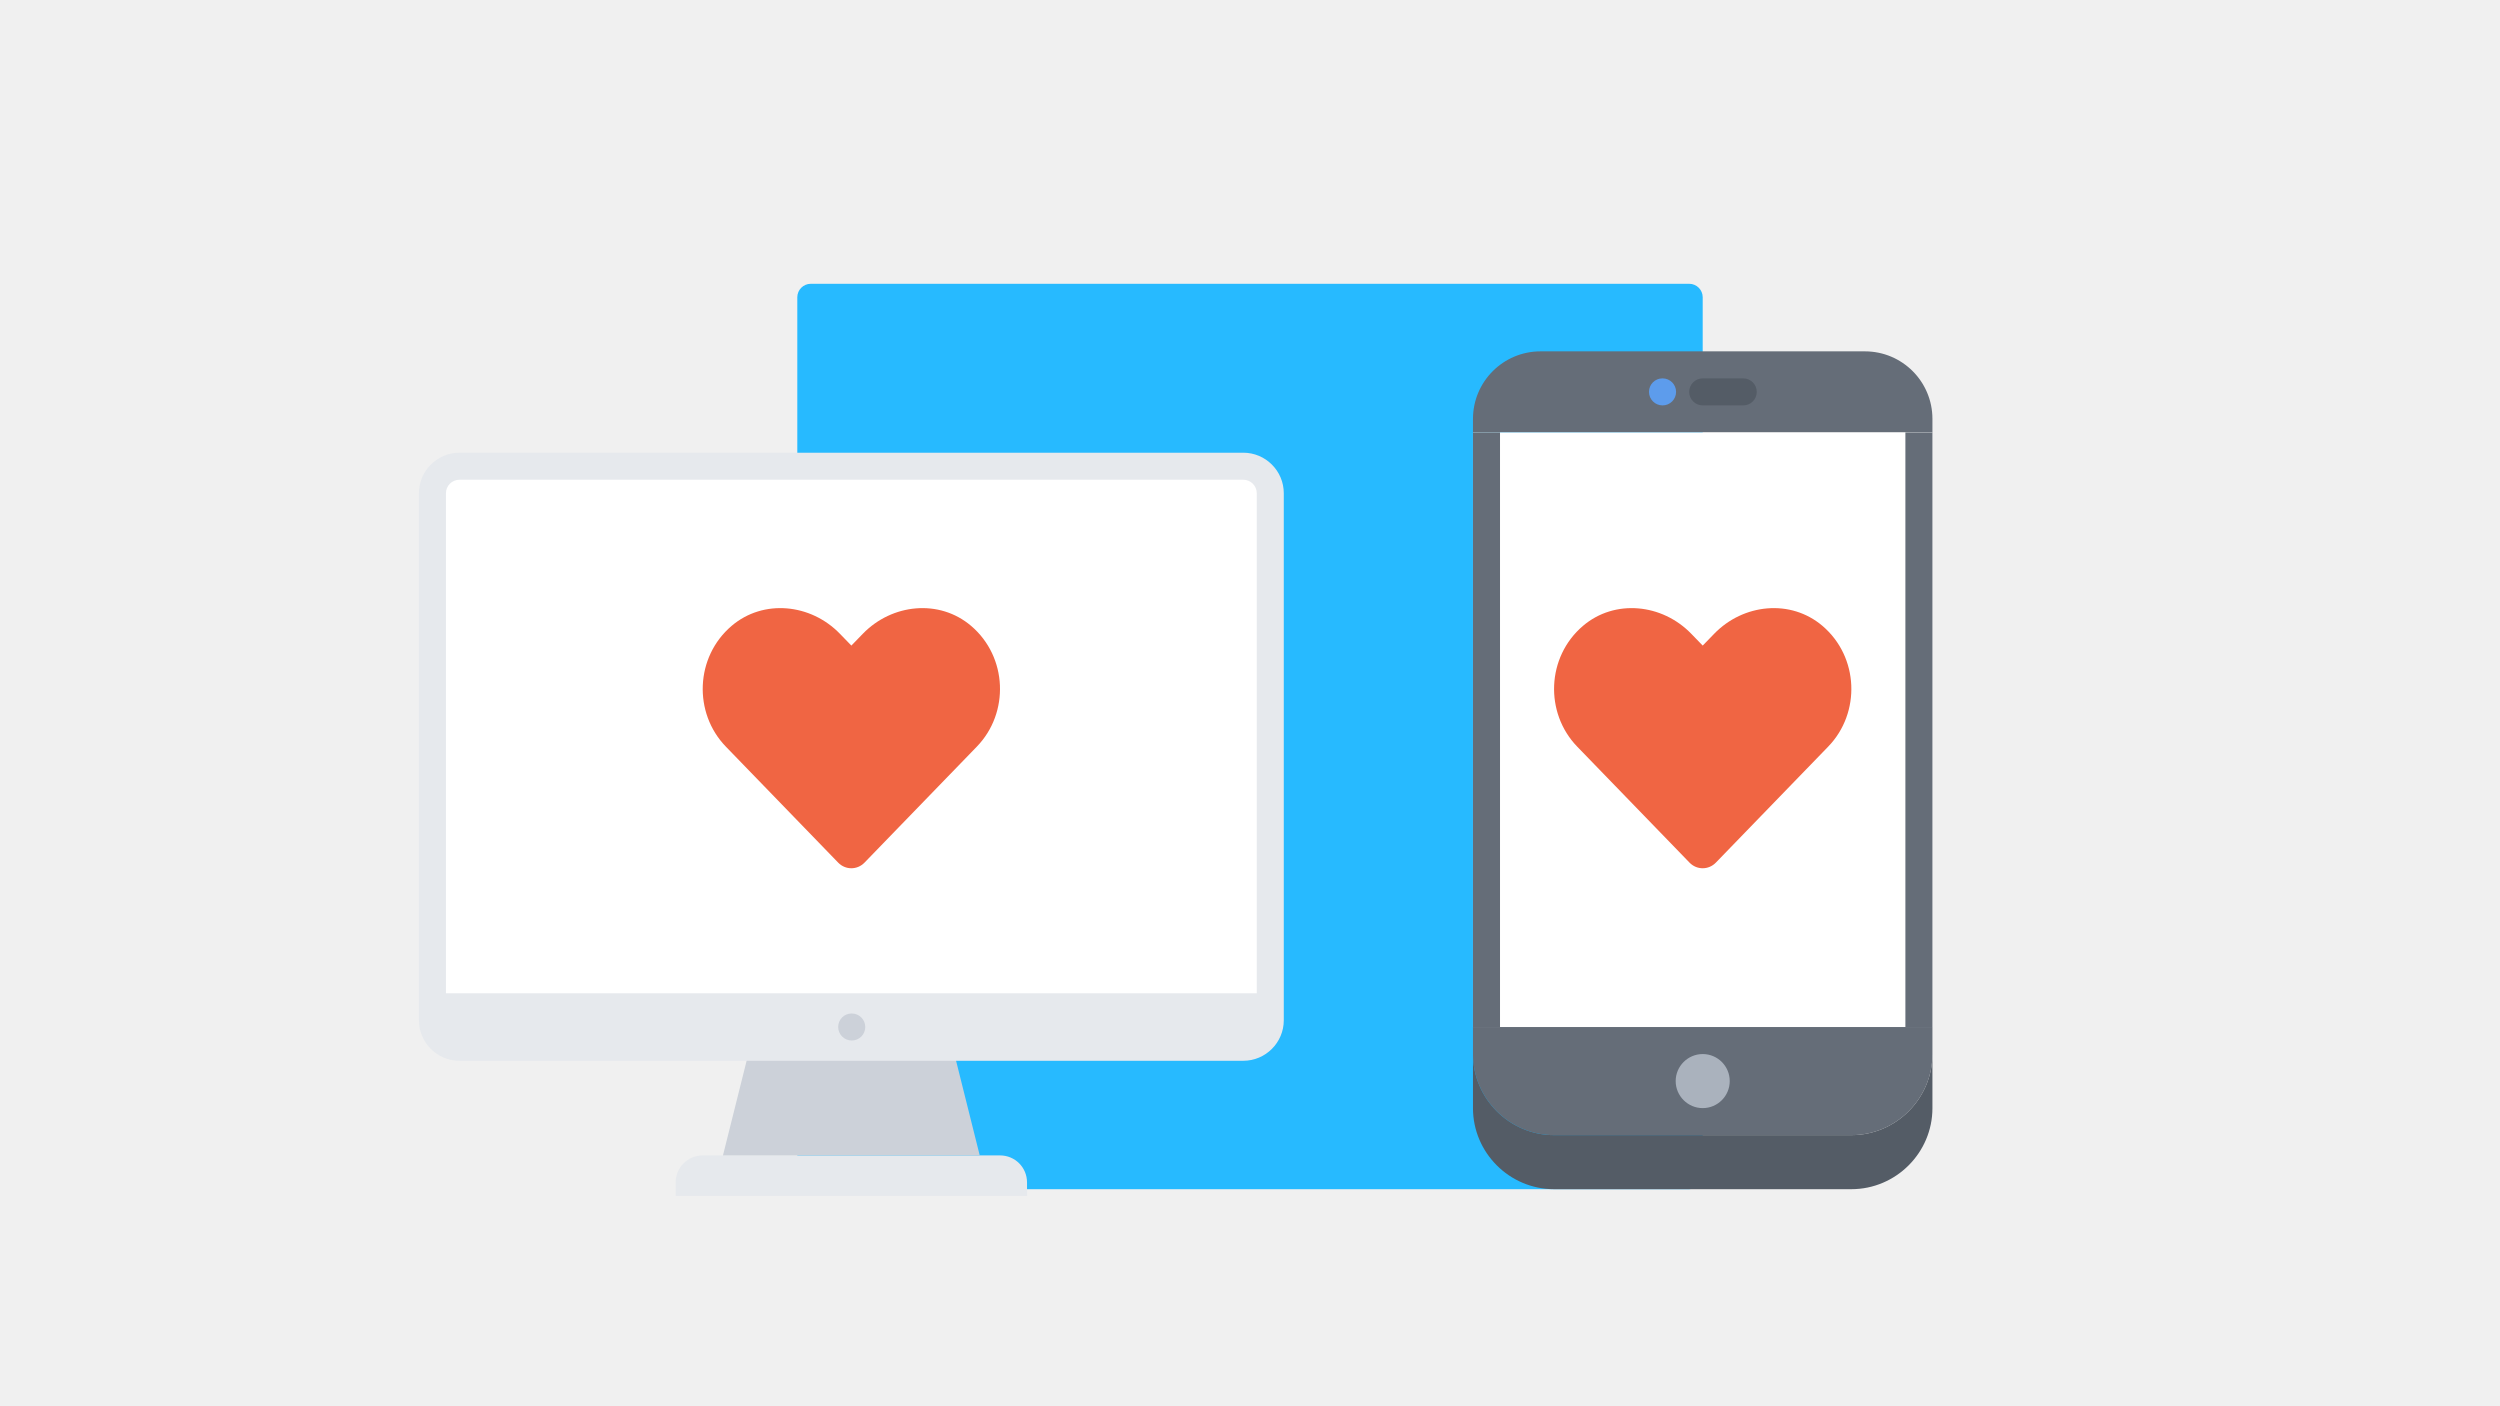
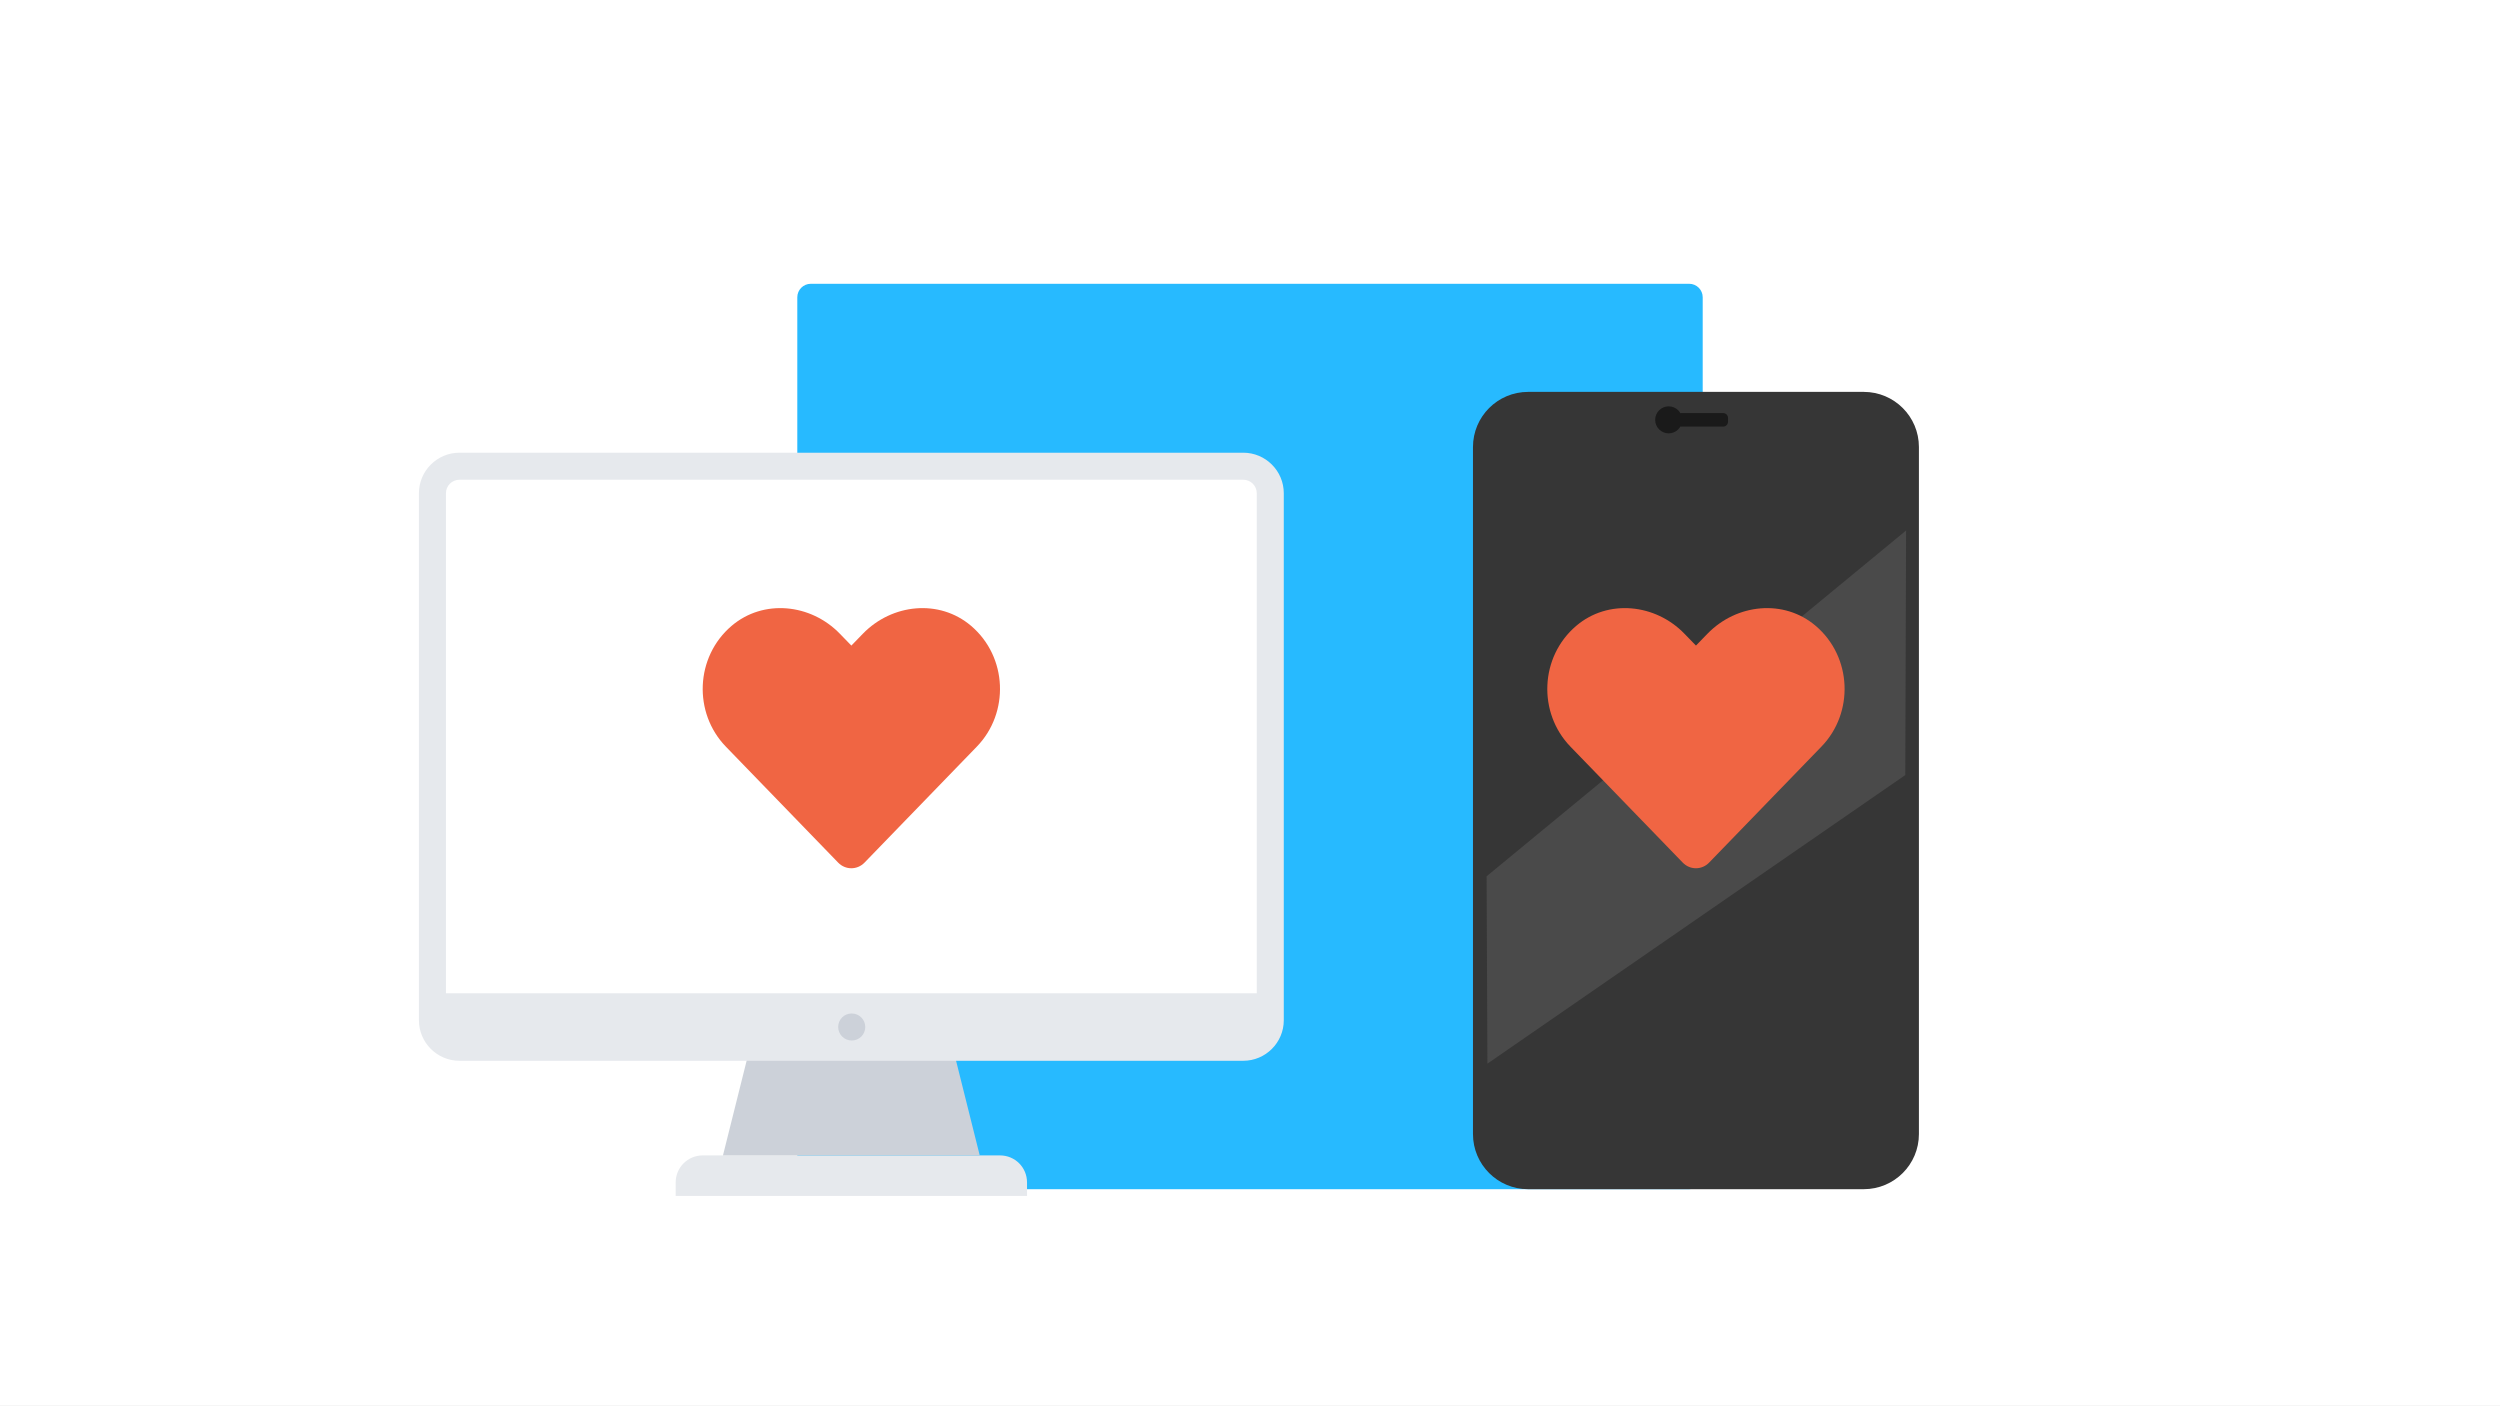
- <svg xmlns="http://www.w3.org/2000/svg" height="104" viewBox="0 0 185 104" width="185">
-   <g fill="none" fill-rule="evenodd">
-     <rect fill="#27baff" height="67" rx="1" width="67" x="59" y="21" />
-     <g fill-rule="nonzero">
-       <g transform="translate(31 33)">
-         <g transform="translate(1 2)">
-           <path d="m60.01 0h-58.02c-1.1 0-1.99.889-1.99 1.99v37.01h.05 61.95v-37.01c0-1.101-.89-1.99-1.99-1.99z" fill="#fff" />
-           <path d="m22 50.5h18 2c1.11 0 2 .889 2 2v1h-26v-1c0-1.111.9-2 2-2z" fill="#e6e9ed" />
-           <path d="m38.5 42.5 2 8h-19.001l2-8z" fill="#ccd1d9" />
-           <path d="m.05 38.5h61.95v2.01c0 1.1-.89 1.99-1.99 1.99h-22.01-14-22.01c-1.1 0-1.99-.891-1.99-1.99v-2.01z" fill="#e6e9ed" />
+ <svg xmlns="http://www.w3.org/2000/svg" width="185px" height="104px" viewBox="0 0 185 104" version="1.1">
+   <g id="svg/devices" stroke="none" stroke-width="1" fill="none" fill-rule="evenodd">
+     <rect fill="#FFFFFF" x="0" y="0" width="185" height="104" />
+     <rect id="Rectangle" fill="#27BAFF" x="59" y="21" width="67" height="67" rx="1" />
+     <g id="Device_monitor" transform="translate(31, 33.5)" fill-rule="nonzero">
+       <g id="43-brain,-computer,-tomography,-medical,-technology,-medicine,-equipment">
+         <g id="Group" transform="translate(1, 1.5)">
+           <path d="M60.01,0 L1.99,0 C0.89,0 0,0.889 0,1.99 L0,39 L0.05,39 L62,39 L62,1.99 C62,0.889 61.11,0 60.01,0 Z" id="Path" fill="#FFFFFF" />
+           <path d="M22,50.5 L40,50.5 L42,50.5 C43.11,50.5 44,51.389 44,52.5 L44,53.5 L18,53.5 L18,52.5 C18,51.389 18.9,50.5 20,50.5 L22,50.5 Z" id="Path" fill="#E6E9ED" />
+           <polygon id="Path" fill="#CCD1D9" points="38.5 42.5 40.5 50.5 21.499 50.5 23.499 42.5" />
+           <path d="M0.05,38.5 L62,38.5 L62,40.51 C62,41.61 61.11,42.5 60.01,42.5 L38,42.5 L24,42.5 L1.99,42.5 C0.89,42.5 0,41.609 0,40.51 L0,38.5 L0.05,38.5 Z" id="Path" fill="#E6E9ED" />
        </g>
-         <path d="m61 45.498h-58c-1.654 0-3-1.346-3-3v-38.998c0-1.654 1.346-3 3-3h58c1.654 0 3 1.346 3 3v38.998c0 1.654-1.346 3-3 3zm-58-42.998c-.552 0-1 .449-1 1v38.998c0 .553.448 1 1 1h58c.552 0 1-.447 1-1v-38.998c0-.551-.448-1-1-1z" fill="#e6e9ed" />
-         <path d="m32.03 43.998c-.553 0-1.005-.447-1.005-1s.442-1 .994-1h.011c.552 0 1 .447 1 1s-.448 1-1 1z" fill="#ccd1d9" />
+         <path d="M61,44.998 L3,44.998 C1.346,44.998 0,43.652 0,41.998 L0,3 C0,1.346 1.346,0 3,0 L61,0 C62.654,0 64,1.346 64,3 L64,41.998 C64,43.652 62.654,44.998 61,44.998 Z M3,2 C2.448,2 2,2.449 2,3 L2,41.998 C2,42.551 2.448,42.998 3,42.998 L61,42.998 C61.552,42.998 62,42.551 62,41.998 L62,3 C62,2.449 61.552,2 61,2 L3,2 Z" id="Shape" fill="#E6E9ED" />
+         <path d="M32.03,43.498 C31.477,43.498 31.025,43.051 31.025,42.498 C31.025,41.945 31.467,41.498 32.019,41.498 L32.03,41.498 C32.582,41.498 33.03,41.945 33.03,42.498 C33.03,43.051 32.582,43.498 32.03,43.498 Z" id="Path" fill="#CCD1D9" />
      </g>
-       <path d="m63.972 63.835 8.314-8.585c2.419-2.496 2.277-6.63-.421-8.933-2.355-2.007-5.857-1.646-8.018.584l-.846.872-.846-.872c-2.157-2.23-5.663-2.591-8.018-.584-2.698 2.303-2.84 6.437-.425 8.933l8.314 8.585c.537.554 1.409.554 1.946 0z" fill="#f06543" />
-       <g transform="translate(109 26)">
-         <path d="m34 6h-34v-1c0-2.76 2.24-5 5-5h24c2.77 0 5 2.24 5 5z" fill="#656d78" />
-         <path d="m17 50h-17v2c0 3.3 2.7 6 6 6h11 11c3.3 0 6-2.7 6-6v-2z" fill="#656d78" />
-         <path d="m17 52c1.11 0 2 .9 2 2s-.89 2-2 2c-1.1 0-2-.9-2-2s.9-2 2-2z" fill="#aab2bd" />
-         <path d="m34 52v4c0 3.3-2.7 6-6 6h-22c-3.3 0-6-2.7-6-6v-4c0 3.3 2.7 6 6 6h11 11c3.3 0 6-2.7 6-6z" fill="#545c66" />
-         <path d="m0 6v44h17 17v-44z" fill="#fff" />
-         <path d="m14.03 4c-.553 0-1.005-.447-1.005-1s.442-1 .994-1h.011c.552 0 1 .447 1 1s-.448 1-1 1z" fill="#5d9cec" />
-         <path d="m20 4h-3c-.553 0-1-.447-1-1s.447-1 1-1h3c.553 0 1 .447 1 1s-.447 1-1 1z" fill="#545c66" />
-         <g fill="#656d78">
-           <path d="m0 6h2.001v44h-2.001z" />
-           <path d="m31.999 6h2.001v44h-2.001z" />
-         </g>
+     </g>
+     <path d="M63.972,63.835 L72.286,55.249 C74.705,52.753 74.563,48.619 71.865,46.316 C69.51,44.31 66.008,44.671 63.847,46.901 L63.001,47.773 L62.154,46.901 C59.997,44.671 56.491,44.31 54.136,46.316 C51.438,48.619 51.296,52.753 53.711,55.249 L62.025,63.835 C62.562,64.389 63.434,64.389 63.972,63.835 Z" id="h" fill="#F06543" fill-rule="nonzero" />
+     <g id="phone" transform="translate(109, 29)">
+       <rect id="Rectangle" fill="#363636" x="0" y="0" width="33" height="59" rx="4.08" />
+       <polygon id="Rectangle" fill="#4A4A4A" points="1.009 35.844 32.05 10.256 31.991 28.354 1.068 49.71" />
+       <g id="Group-6" transform="translate(14.1259, 1.568507)" fill="#1A1A1A">
+         <ellipse id="Oval" cx="0.356" cy="0.5" rx="1" ry="1" />
+         <rect id="Rectangle" x="0.95" y="0" width="3.799" height="1" rx="0.36" />
      </g>
-       <path d="m126.972 63.835 8.314-8.585c2.419-2.496 2.277-6.63-.421-8.933-2.355-2.007-5.857-1.646-8.018.584l-.846.872-.846-.872c-2.157-2.23-5.663-2.591-8.018-.584-2.698 2.303-2.84 6.437-.425 8.933l8.314 8.585c.537.554 1.409.554 1.946 0z" fill="#f06543" />
    </g>
+     <path d="M126.472,63.835 L134.786,55.249 C137.205,52.753 137.063,48.619 134.365,46.316 C132.01,44.31 128.508,44.671 126.347,46.901 L125.501,47.773 L124.654,46.901 C122.497,44.671 118.991,44.31 116.636,46.316 C113.938,48.619 113.796,52.753 116.211,55.249 L124.525,63.835 C125.062,64.389 125.934,64.389 126.472,63.835 Z" id="h" fill="#F06543" fill-rule="nonzero" />
  </g>
</svg>
